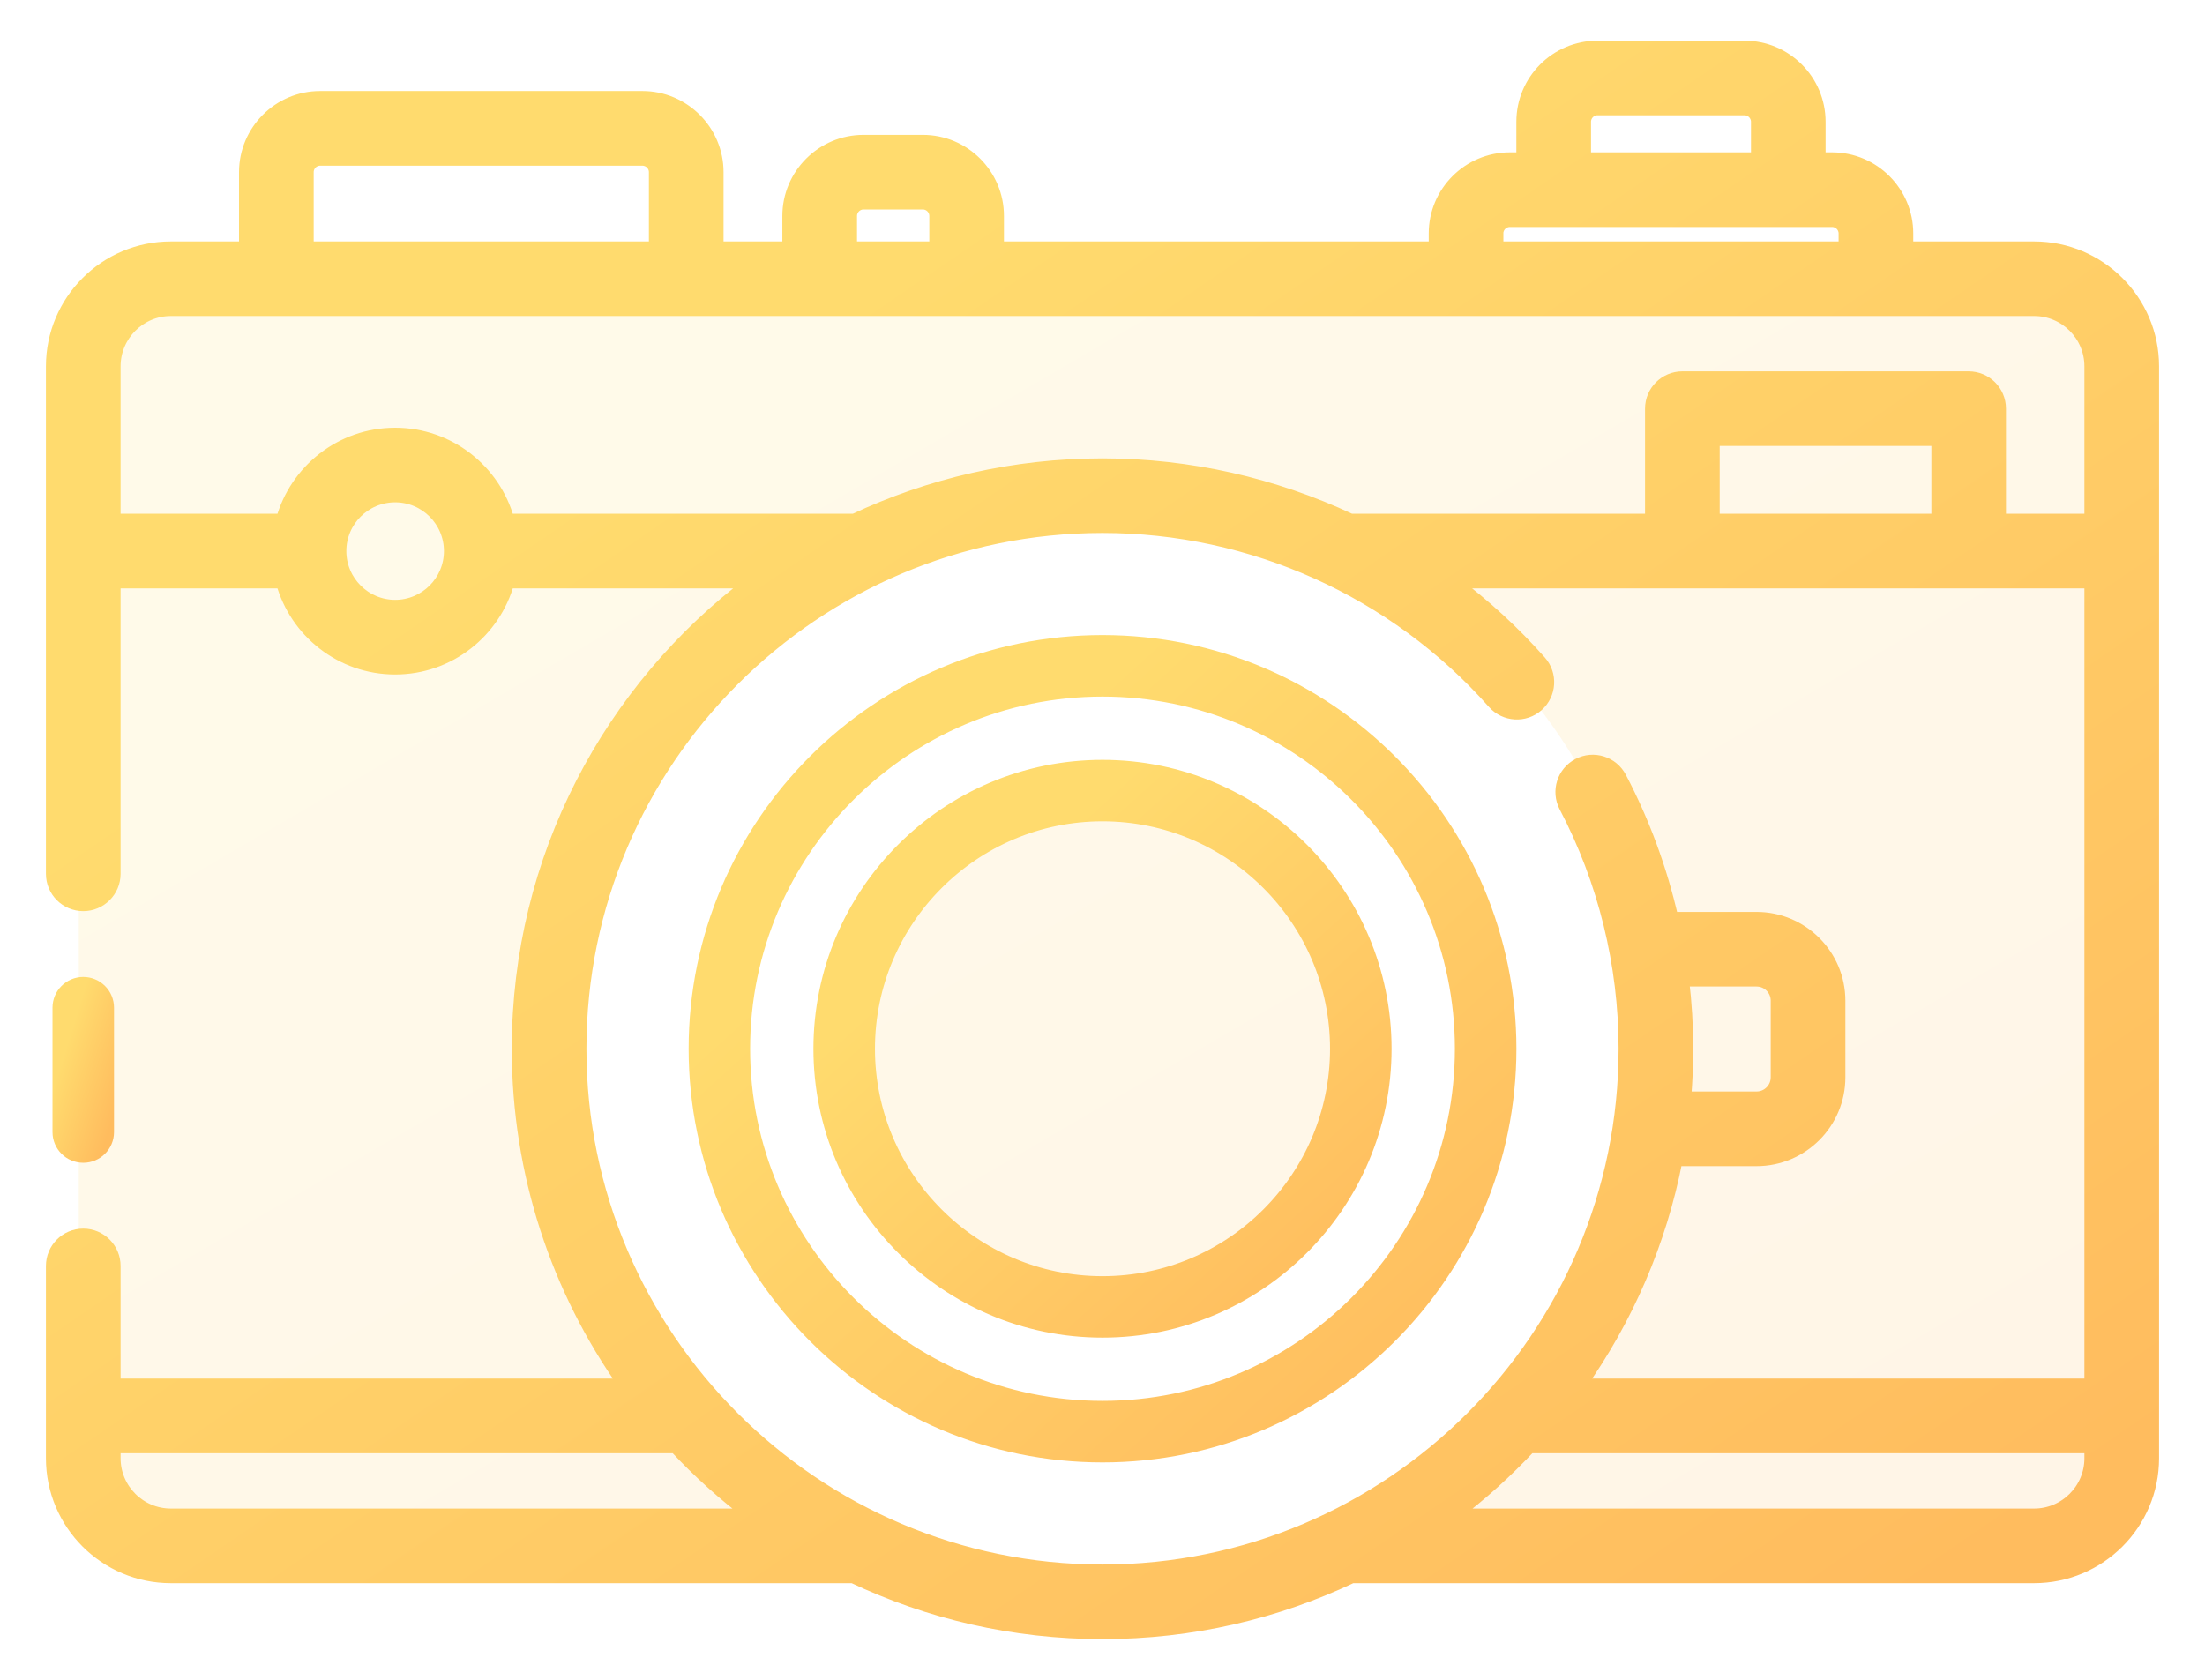
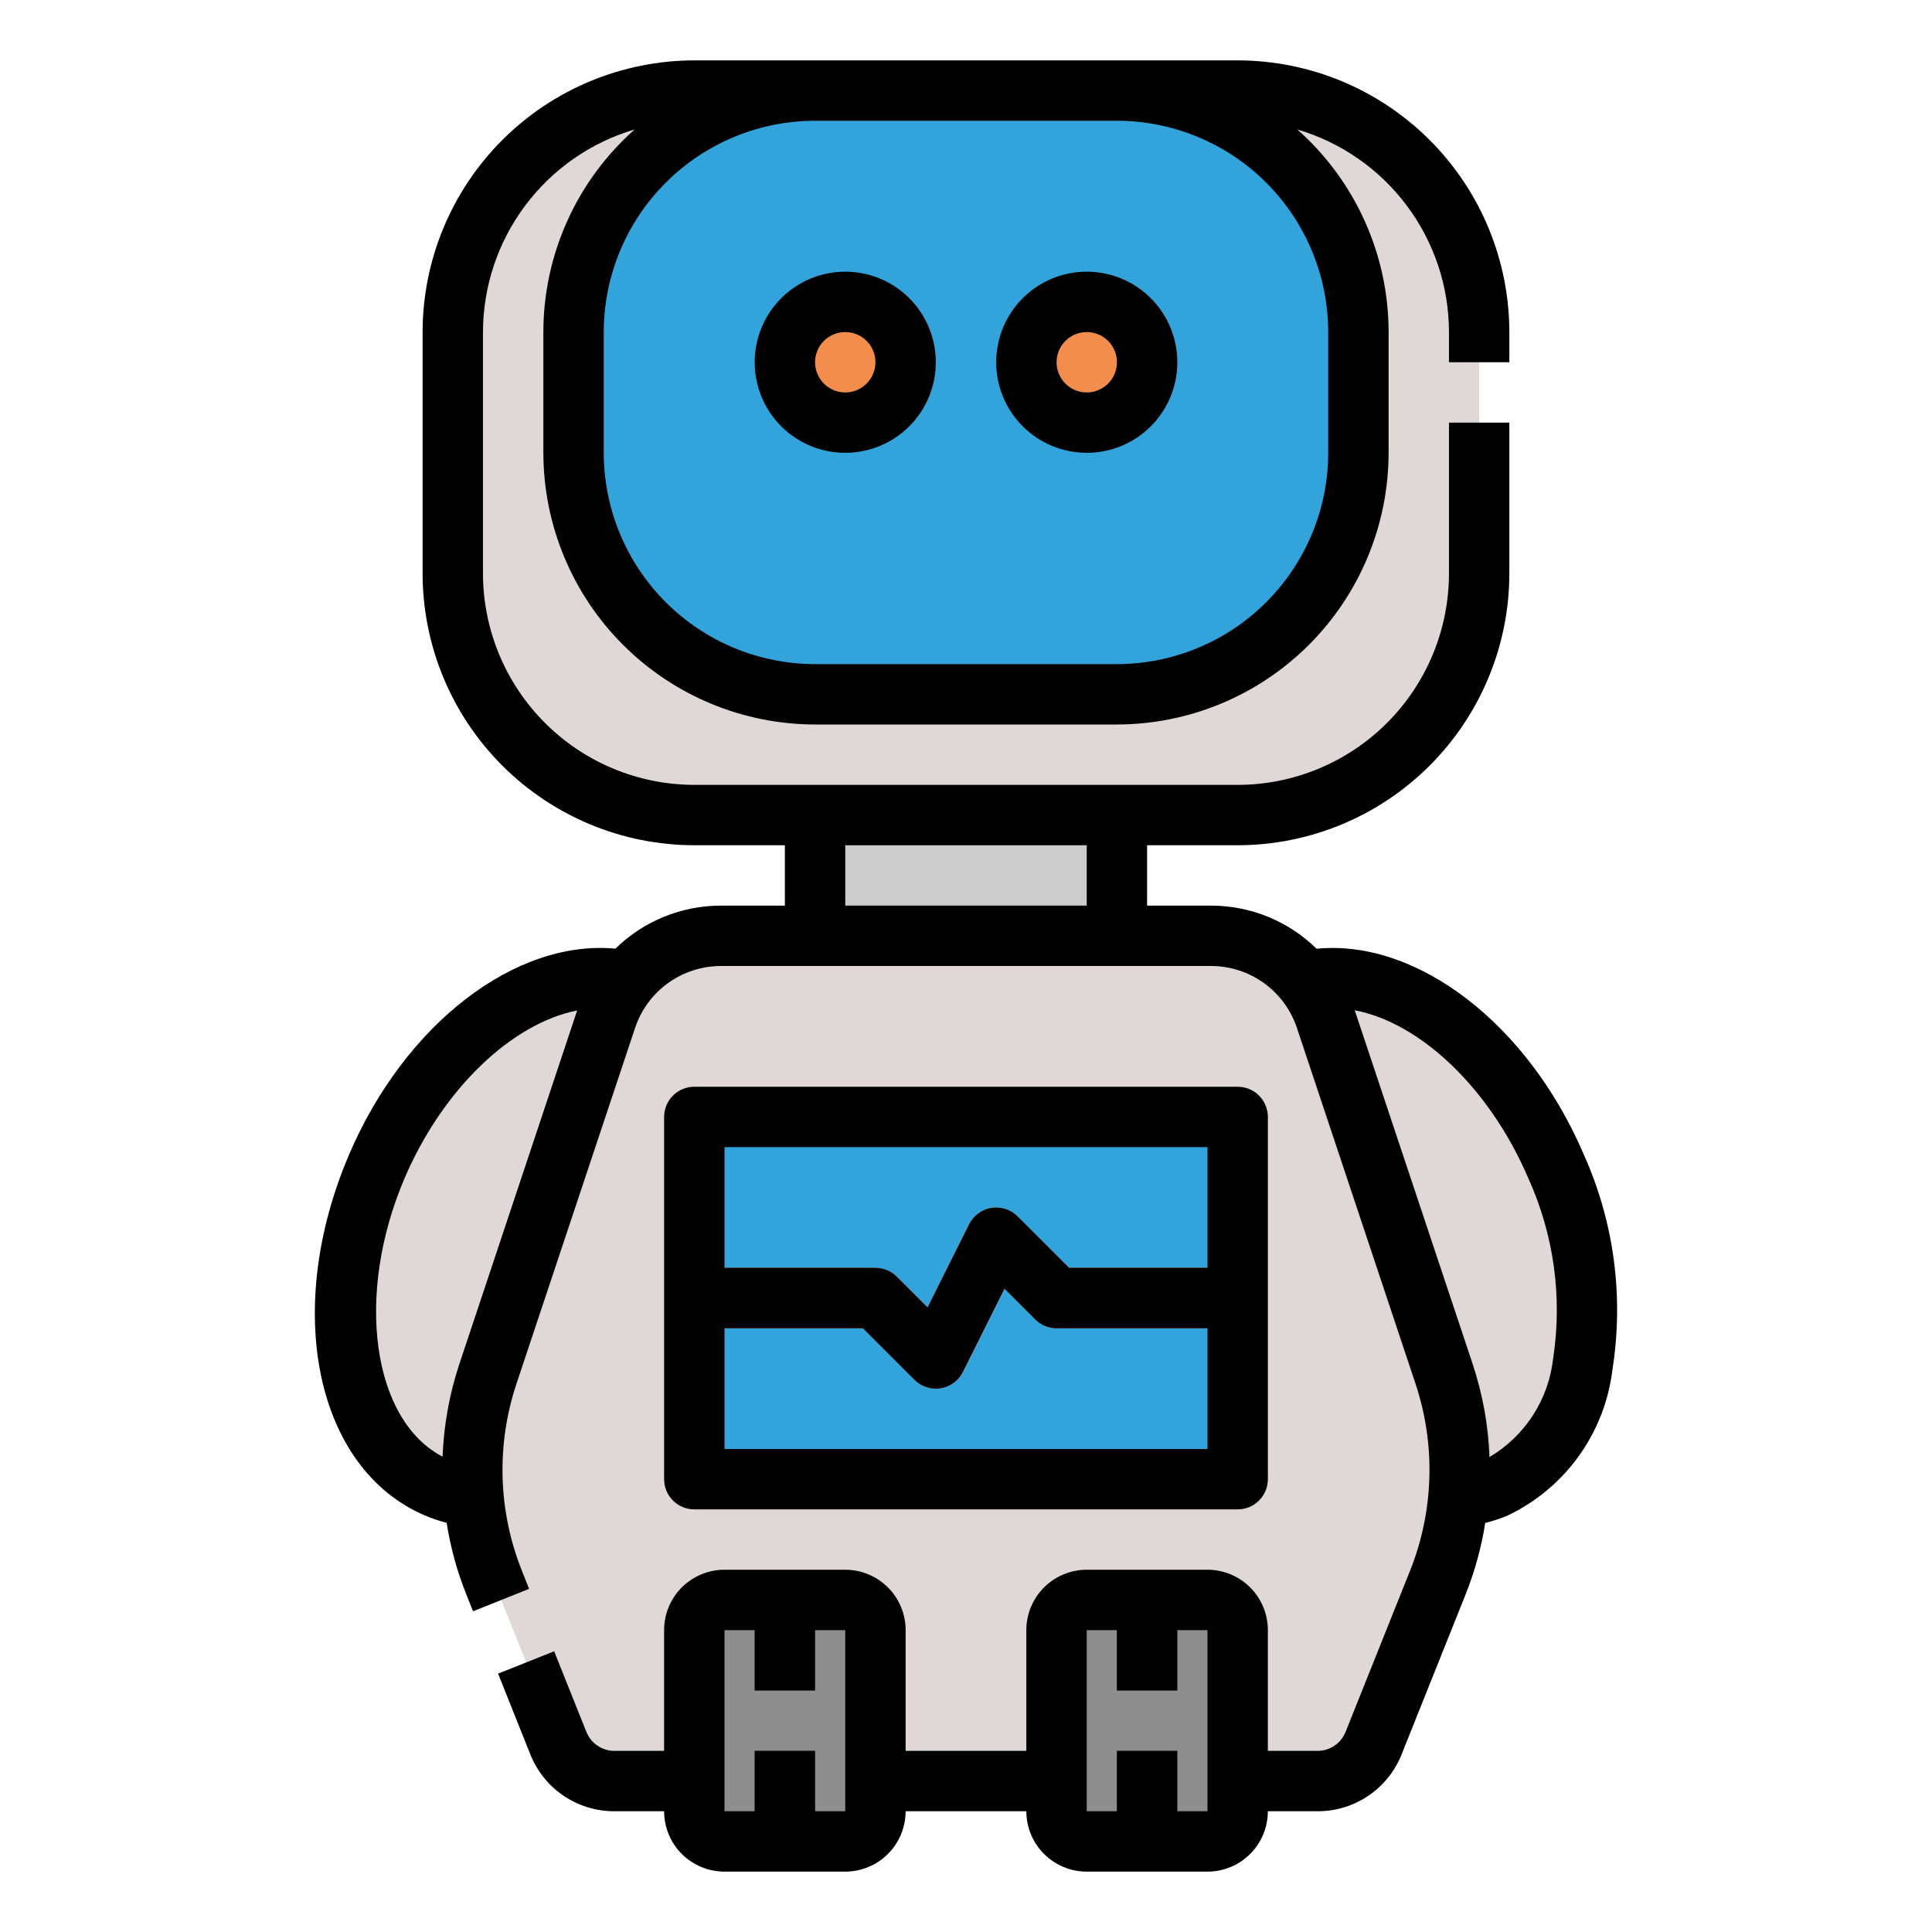
- <svg xmlns="http://www.w3.org/2000/svg" width="42" height="32" viewBox="0 0 42 32" fill="none">
-   <path opacity="0.15" fill-rule="evenodd" clip-rule="evenodd" d="M1.5 6.898C1.5 5.794 2.395 4.898 3.5 4.898H38.3C39.405 4.898 40.3 5.794 40.3 6.898V27.887C40.3 28.992 39.405 29.887 38.3 29.887H24.211C28.439 28.531 31.5 24.569 31.5 19.892C31.5 14.095 26.799 9.396 21 9.396C15.201 9.396 10.5 14.095 10.5 19.892C10.5 24.569 13.561 28.531 17.789 29.887H3.5C2.395 29.887 1.5 28.992 1.5 27.887V6.898ZM21 24.889C23.761 24.889 26 22.652 26 19.892C26 17.131 23.761 14.894 21 14.894C18.239 14.894 16 17.131 16 19.892C16 22.652 18.239 24.889 21 24.889Z" fill="url(#paint0_linear)" />
-   <path d="M2.047 21.566C2.047 21.82 1.84 22.026 1.586 22.026C1.331 22.026 1.125 21.82 1.125 21.566V19.197C1.125 18.942 1.331 18.736 1.586 18.736C1.84 18.736 2.047 18.942 2.047 19.197V21.566Z" fill="url(#paint1_linear)" stroke="url(#paint2_linear)" stroke-width="0.25" />
-   <path d="M38.745 4.724H36.318V4.447C36.318 3.665 35.681 3.027 34.897 3.027H34.648V2.32C34.648 1.537 34.011 0.9 33.228 0.9H30.428C29.645 0.9 29.008 1.537 29.008 2.32V3.027H28.759C27.976 3.027 27.339 3.664 27.339 4.447V4.724H18.998V4.114C18.998 3.331 18.361 2.694 17.578 2.694H16.448C15.665 2.694 15.027 3.331 15.027 4.114V4.724H13.657V3.279C13.657 2.497 13.019 1.859 12.236 1.859H6.098C5.315 1.859 4.678 2.497 4.678 3.279V4.724H3.255C2.012 4.724 1 5.735 1 6.978V16.646C1 16.97 1.262 17.232 1.586 17.232C1.909 17.232 2.172 16.97 2.172 16.646V11.084H5.379C5.637 12.028 6.502 12.724 7.527 12.724C8.552 12.724 9.416 12.028 9.674 11.084H14.328C11.625 13.115 9.873 16.346 9.873 19.978C9.873 22.363 10.628 24.575 11.912 26.387H2.172V24.116C2.172 23.793 1.909 23.53 1.586 23.53C1.262 23.53 1 23.793 1 24.116V27.78C1 29.023 2.012 30.034 3.255 30.034H16.249C17.691 30.717 19.301 31.1 21 31.1C22.699 31.1 24.31 30.717 25.752 30.033C25.757 30.033 25.761 30.034 25.766 30.034H38.745C39.988 30.034 41 29.023 41 27.78V6.978C41 5.735 39.988 4.724 38.745 4.724ZM30.18 2.32C30.18 2.183 30.291 2.071 30.429 2.071H33.228C33.365 2.071 33.477 2.183 33.477 2.32V3.027H30.18V2.32H30.18ZM28.51 4.447C28.51 4.31 28.622 4.199 28.759 4.199H34.897C35.034 4.199 35.146 4.31 35.146 4.447V4.724H28.511V4.447H28.51ZM16.199 4.114C16.199 3.977 16.311 3.865 16.448 3.865H17.578C17.715 3.865 17.826 3.977 17.826 4.114V4.724H16.199V4.114ZM5.85 3.279C5.85 3.142 5.961 3.031 6.098 3.031H12.236C12.373 3.031 12.485 3.142 12.485 3.279V4.724H5.85V3.279ZM7.527 11.552C6.945 11.552 6.472 11.079 6.472 10.498C6.472 9.917 6.945 9.444 7.527 9.444C8.108 9.444 8.581 9.917 8.581 10.498C8.581 11.079 8.108 11.552 7.527 11.552ZM9.674 9.912C9.416 8.969 8.552 8.273 7.527 8.273C6.501 8.273 5.637 8.969 5.379 9.912H2.172V6.978C2.172 6.381 2.658 5.895 3.255 5.895H38.745C39.342 5.895 39.828 6.381 39.828 6.978V9.912H38.084V7.784C38.084 7.461 37.822 7.199 37.498 7.199H32.045C31.722 7.199 31.459 7.461 31.459 7.784V9.912H25.727C24.263 9.226 22.651 8.857 21 8.857C19.31 8.857 17.707 9.236 16.271 9.912H9.674ZM32.631 9.912V8.37H36.913V9.912H32.631ZM3.255 28.863C2.658 28.863 2.172 28.377 2.172 27.78V27.559H12.867C13.31 28.034 13.794 28.471 14.314 28.863H3.255ZM11.045 19.979C11.045 14.492 15.511 10.028 21 10.028C23.847 10.028 26.564 11.251 28.454 13.384C28.669 13.626 29.039 13.649 29.281 13.434C29.523 13.219 29.546 12.849 29.331 12.607C28.828 12.04 28.273 11.531 27.676 11.084H39.828V26.387H30.088C30.983 25.123 31.62 23.665 31.925 22.09H33.458C34.322 22.09 35.025 21.387 35.025 20.523V19.064C35.025 18.2 34.322 17.497 33.458 17.497H31.845C31.632 16.565 31.301 15.661 30.857 14.816C30.706 14.53 30.352 14.419 30.066 14.57C29.779 14.72 29.669 15.074 29.819 15.361C30.562 16.775 30.955 18.372 30.955 19.979C30.955 25.465 26.489 29.929 21 29.929C15.511 29.929 11.045 25.465 11.045 19.979ZM32.048 18.668H33.458C33.676 18.668 33.853 18.845 33.853 19.063V20.523C33.853 20.741 33.676 20.918 33.458 20.918H32.087C32.113 20.608 32.127 20.295 32.127 19.978C32.127 19.54 32.1 19.102 32.048 18.668ZM38.745 28.863H27.686C28.206 28.471 28.69 28.034 29.134 27.559H39.828V27.78C39.828 28.377 39.342 28.863 38.745 28.863Z" fill="url(#paint3_linear)" stroke="url(#paint4_linear)" stroke-width="0.25" />
-   <path d="M13.242 19.979C13.242 15.702 16.722 12.223 21 12.223C25.278 12.223 28.759 15.702 28.759 19.979C28.759 24.255 25.278 27.734 21 27.734C16.722 27.734 13.242 24.255 13.242 19.979ZM14.163 19.979C14.163 23.747 17.23 26.812 21 26.812C24.77 26.812 27.837 23.747 27.837 19.979C27.837 16.21 24.77 13.145 21 13.145C17.23 13.145 14.163 16.21 14.163 19.979Z" fill="url(#paint5_linear)" stroke="url(#paint6_linear)" stroke-width="0.25" />
-   <path d="M15.619 19.979C15.619 17.013 18.033 14.6 21 14.6C23.967 14.6 26.381 17.013 26.381 19.979C26.381 22.944 23.967 25.357 21 25.357C18.033 25.357 15.619 22.944 15.619 19.979ZM16.541 19.979C16.541 22.436 18.541 24.436 21 24.436C23.459 24.436 25.459 22.436 25.459 19.979C25.459 17.52 23.459 15.521 21 15.521C18.541 15.521 16.541 17.52 16.541 19.979Z" fill="url(#paint7_linear)" stroke="url(#paint8_linear)" stroke-width="0.25" />
-   <defs>
-     <linearGradient id="paint0_linear" x1="3.699" y1="4.898" x2="22.569" y2="37.252" gradientUnits="userSpaceOnUse">
-       <stop offset="0.259" stop-color="#FFDB6E" />
-       <stop offset="1" stop-color="#FFBC5E" />
-     </linearGradient>
-     <linearGradient id="paint1_linear" x1="1.177" y1="18.736" x2="2.789" y2="19.235" gradientUnits="userSpaceOnUse">
-       <stop offset="0.259" stop-color="#FFDB6E" />
-       <stop offset="1" stop-color="#FFBC5E" />
-     </linearGradient>
-     <linearGradient id="paint2_linear" x1="1.177" y1="18.736" x2="2.789" y2="19.235" gradientUnits="userSpaceOnUse">
-       <stop offset="0.259" stop-color="#FFDB6E" />
-       <stop offset="1" stop-color="#FFBC5E" />
-     </linearGradient>
-     <linearGradient id="paint3_linear" x1="3.267" y1="0.9" x2="27.682" y2="36.609" gradientUnits="userSpaceOnUse">
-       <stop offset="0.259" stop-color="#FFDB6E" />
-       <stop offset="1" stop-color="#FFBC5E" />
-     </linearGradient>
-     <linearGradient id="paint4_linear" x1="3.267" y1="0.9" x2="27.682" y2="36.609" gradientUnits="userSpaceOnUse">
-       <stop offset="0.259" stop-color="#FFDB6E" />
-       <stop offset="1" stop-color="#FFBC5E" />
-     </linearGradient>
-     <linearGradient id="paint5_linear" x1="14.121" y1="12.223" x2="27.511" y2="27.015" gradientUnits="userSpaceOnUse">
-       <stop offset="0.259" stop-color="#FFDB6E" />
-       <stop offset="1" stop-color="#FFBC5E" />
-     </linearGradient>
-     <linearGradient id="paint6_linear" x1="14.121" y1="12.223" x2="27.511" y2="27.015" gradientUnits="userSpaceOnUse">
-       <stop offset="0.259" stop-color="#FFDB6E" />
-       <stop offset="1" stop-color="#FFBC5E" />
-     </linearGradient>
-     <linearGradient id="paint7_linear" x1="16.229" y1="14.6" x2="25.516" y2="24.859" gradientUnits="userSpaceOnUse">
-       <stop offset="0.259" stop-color="#FFDB6E" />
-       <stop offset="1" stop-color="#FFBC5E" />
-     </linearGradient>
-     <linearGradient id="paint8_linear" x1="16.229" y1="14.6" x2="25.516" y2="24.859" gradientUnits="userSpaceOnUse">
-       <stop offset="0.259" stop-color="#FFDB6E" />
-       <stop offset="1" stop-color="#FFBC5E" />
-     </linearGradient>
-   </defs>
+ <svg xmlns="http://www.w3.org/2000/svg" width="64" height="64" viewBox="0 0 64 64" fill="none">
+   <path d="M48.331 49.55C48.24 50.528 48.008 51.488 47.641 52.4L45.501 57.74C45.353 58.111 45.098 58.428 44.769 58.653C44.439 58.878 44.05 58.998 43.651 59H20.351C19.952 58.998 19.563 58.878 19.233 58.653C18.903 58.428 18.648 58.111 18.501 57.74L17.431 55.07L16.601 53L16.361 52.4C15.998 51.502 15.768 50.555 15.681 49.59C15.561 48.215 15.724 46.83 16.161 45.52L20.091 33.74C20.238 33.295 20.461 32.879 20.751 32.51C21.125 32.039 21.601 31.659 22.143 31.397C22.685 31.136 23.279 31 23.881 31H40.121C40.724 31 41.319 31.136 41.861 31.4C42.403 31.663 42.878 32.046 43.251 32.52C43.542 32.884 43.766 33.297 43.911 33.74L47.841 45.52C48.271 46.817 48.438 48.187 48.331 49.55V49.55Z" fill="#E0D7D7" />
+   <path d="M41 37H23V49H41V37Z" fill="#33A4DB" />
+   <path d="M31 46C30.735 46 30.48 45.894 30.293 45.707L28.586 44H23V42H29C29.265 42 29.52 42.105 29.707 42.293L30.726 43.312L32.1 40.553C32.171 40.411 32.274 40.289 32.402 40.195C32.529 40.101 32.677 40.039 32.834 40.014C32.99 39.989 33.15 40.001 33.3 40.049C33.451 40.098 33.588 40.181 33.7 40.293L35.414 42H41V44H35C34.735 44 34.48 43.894 34.293 43.707L33.274 42.688L31.9 45.447C31.829 45.589 31.725 45.712 31.598 45.806C31.47 45.899 31.322 45.962 31.165 45.987C31.11 45.996 31.055 46 31 46V46Z" fill="#ED6A30" />
+   <path d="M20.75 32.51C20.46 32.878 20.237 33.294 20.09 33.74L16.16 45.52C15.723 46.829 15.56 48.214 15.68 49.59C15.331 49.555 14.988 49.474 14.66 49.35C14.595 49.331 14.532 49.307 14.47 49.28C14.153 49.144 13.854 48.969 13.58 48.76C11.26 46.98 10.74 42.74 12.48 38.64C13.9 35.32 16.43 33.01 18.88 32.5C19.048 32.463 19.218 32.437 19.39 32.42C19.79 32.379 20.193 32.389 20.59 32.45L20.75 32.51Z" fill="#CCCCCC" />
+   <path d="M19.75 32.51C19.46 32.879 19.237 33.295 19.09 33.74L15.16 45.52C14.751 46.753 14.582 48.053 14.66 49.35C14.595 49.331 14.532 49.308 14.47 49.28C14.153 49.144 13.854 48.97 13.58 48.76C11.26 46.98 10.74 42.74 12.48 38.64C13.9 35.32 16.43 33.01 18.88 32.5C19.048 32.464 19.218 32.437 19.39 32.42L19.59 32.45L19.75 32.51Z" fill="#E0D7D7" />
+   <path d="M49.609 49.27C49.529 49.3 49.459 49.33 49.379 49.359C49.056 49.475 48.72 49.552 48.379 49.59L48.369 49.55C48.474 48.185 48.3 46.814 47.859 45.52L43.869 33.76C43.724 33.317 43.5 32.904 43.209 32.539L43.409 32.469C43.812 32.4 44.223 32.389 44.629 32.44H44.639C47.229 32.719 49.999 35.09 51.539 38.62C53.509 43.19 52.639 47.959 49.609 49.27Z" fill="#CCCCCC" />
+   <path d="M49.609 49.27C49.529 49.3 49.459 49.33 49.379 49.36C49.456 48.059 49.279 46.755 48.859 45.52L44.869 33.76C44.724 33.318 44.5 32.904 44.209 32.54L44.409 32.47L44.629 32.44H44.639C47.229 32.72 49.999 35.09 51.539 38.62C53.509 43.19 52.639 47.96 49.609 49.27Z" fill="#E0D7D7" />
+   <path d="M49 14V19C49 21.122 48.157 23.157 46.657 24.657C45.157 26.157 43.122 27 41 27H23C20.878 27 18.843 26.157 17.343 24.657C15.843 23.157 15 21.122 15 19V11C15 8.878 15.843 6.843 17.343 5.343C18.843 3.843 20.878 3 23 3H41C43.122 3 45.157 3.843 46.657 5.343C48.157 6.843 49 8.878 49 11V14Z" fill="#E0D7D7" />
+   <path d="M37 3H27C22.582 3 19 6.582 19 11V15C19 19.418 22.582 23 27 23H37C41.418 23 45 19.418 45 15V11C45 6.582 41.418 3 37 3Z" fill="#33A4DB" />
+   <path d="M37 27H27V31H37V27Z" fill="#CCCCCC" />
+   <path d="M28 14C29.105 14 30 13.105 30 12C30 10.895 29.105 10 28 10C26.895 10 26 10.895 26 12C26 13.105 26.895 14 28 14Z" fill="#F28D4E" />
+   <path d="M36 14C37.105 14 38 13.105 38 12C38 10.895 37.105 10 36 10C34.895 10 34 10.895 34 12C34 13.105 34.895 14 36 14Z" fill="#F28D4E" />
+   <path d="M37 27H27V28H37V27Z" fill="#BFBFBF" />
+   <path d="M24 52H28C28.53 52 29.039 52.211 29.414 52.586C29.789 52.961 30 53.47 30 54V59H22V54C22 53.47 22.211 52.961 22.586 52.586C22.961 52.211 23.47 52 24 52V52Z" fill="#C6C4C4" />
+   <path d="M36 52H40C40.53 52 41.039 52.211 41.414 52.586C41.789 52.961 42 53.47 42 54V59H34V54C34 53.47 34.211 52.961 34.586 52.586C34.961 52.211 35.47 52 36 52Z" fill="#C6C4C4" />
+   <path d="M28 53H24C23.448 53 23 53.448 23 54V60C23 60.552 23.448 61 24 61H28C28.552 61 29 60.552 29 60V54C29 53.448 28.552 53 28 53Z" fill="#8E8E8E" />
+   <path d="M27 53H25V56H27V53Z" fill="#666666" />
+   <path d="M27 58H25V61H27V58Z" fill="#666666" />
+   <path d="M40 53H36C35.448 53 35 53.448 35 54V60C35 60.552 35.448 61 36 61H40C40.552 61 41 60.552 41 60V54C41 53.448 40.552 53 40 53Z" fill="#8E8E8E" />
+   <path d="M39 53H37V56H39V53Z" fill="#666666" />
+   <path d="M39 58H37V61H39V58Z" fill="#666666" />
+   <path d="M25 12C25 12.593 25.176 13.173 25.506 13.667C25.835 14.16 26.304 14.545 26.852 14.772C27.4 14.999 28.003 15.058 28.585 14.942C29.167 14.827 29.702 14.541 30.121 14.121C30.541 13.702 30.827 13.167 30.942 12.585C31.058 12.003 30.999 11.4 30.772 10.852C30.545 10.304 30.16 9.835 29.667 9.506C29.173 9.176 28.593 9 28 9C27.204 9 26.441 9.316 25.879 9.879C25.316 10.441 25 11.204 25 12V12ZM28 11C28.198 11 28.391 11.059 28.556 11.168C28.72 11.278 28.848 11.435 28.924 11.617C29 11.8 29.019 12.001 28.981 12.195C28.942 12.389 28.847 12.567 28.707 12.707C28.567 12.847 28.389 12.942 28.195 12.981C28.001 13.019 27.8 13 27.617 12.924C27.435 12.848 27.278 12.72 27.169 12.556C27.059 12.391 27 12.198 27 12C27 11.735 27.105 11.48 27.293 11.293C27.48 11.105 27.735 11 28 11Z" fill="black" />
+   <path d="M36 15C36.593 15 37.173 14.824 37.667 14.494C38.16 14.165 38.545 13.696 38.772 13.148C38.999 12.6 39.058 11.997 38.942 11.415C38.827 10.833 38.541 10.298 38.121 9.879C37.702 9.459 37.167 9.173 36.585 9.058C36.003 8.942 35.4 9.001 34.852 9.228C34.304 9.455 33.835 9.84 33.506 10.333C33.176 10.827 33 11.407 33 12C33 12.796 33.316 13.559 33.879 14.121C34.441 14.684 35.204 15 36 15ZM36 11C36.198 11 36.391 11.059 36.556 11.168C36.72 11.278 36.848 11.435 36.924 11.617C37 11.8 37.019 12.001 36.981 12.195C36.942 12.389 36.847 12.567 36.707 12.707C36.567 12.847 36.389 12.942 36.195 12.981C36.001 13.019 35.8 13 35.617 12.924C35.435 12.848 35.278 12.72 35.169 12.556C35.059 12.391 35 12.198 35 12C35 11.735 35.105 11.48 35.293 11.293C35.48 11.105 35.735 11 36 11Z" fill="black" />
+   <path d="M14.072 50.2C14.307 50.3 14.549 50.382 14.796 50.446C14.921 51.244 15.134 52.025 15.431 52.776L15.671 53.376L17.527 52.632L17.288 52.032C16.499 50.056 16.435 47.864 17.107 45.844L21.037 34.054C21.235 33.456 21.617 32.936 22.128 32.567C22.639 32.199 23.253 32 23.883 32H40.117C40.746 32 41.36 32.198 41.87 32.566C42.381 32.934 42.763 33.454 42.962 34.051L46.892 45.841C47.564 47.861 47.5 50.053 46.711 52.029L44.574 57.371C44.5 57.557 44.372 57.717 44.207 57.829C44.041 57.941 43.846 58.001 43.645 58H41.999V54C41.999 53.47 41.789 52.961 41.414 52.586C41.039 52.211 40.53 52 39.999 52H35.999C35.469 52 34.96 52.211 34.585 52.586C34.21 52.961 33.999 53.47 33.999 54V58H30V54C30 53.47 29.789 52.961 29.414 52.586C29.039 52.211 28.53 52 28 52H24C23.469 52 22.96 52.211 22.585 52.586C22.21 52.961 22 53.47 22 54V58H20.354C20.154 58 19.959 57.94 19.793 57.828C19.628 57.716 19.5 57.557 19.425 57.372L18.357 54.7L16.5 55.442L17.567 58.115C17.789 58.673 18.173 59.151 18.67 59.487C19.167 59.823 19.753 60.002 20.354 60H22C22 60.53 22.21 61.039 22.585 61.414C22.96 61.789 23.469 62 24 62H28C28.53 62 29.039 61.789 29.414 61.414C29.789 61.039 30 60.53 30 60H33.999C33.999 60.53 34.21 61.039 34.585 61.414C34.96 61.789 35.469 62 35.999 62H39.999C40.53 62 41.039 61.789 41.414 61.414C41.789 61.039 41.999 60.53 41.999 60H43.645C44.246 60.002 44.832 59.823 45.329 59.486C45.826 59.15 46.21 58.672 46.431 58.114L48.568 52.772C48.863 52.024 49.075 51.245 49.2 50.45C49.458 50.386 49.711 50.301 49.956 50.197C50.892 49.748 51.7 49.071 52.304 48.227C52.909 47.383 53.291 46.401 53.414 45.37C53.797 42.956 53.468 40.482 52.468 38.251C50.612 33.905 46.928 31.101 43.614 31.428C42.681 30.512 41.425 30 40.117 30H37.999V28H40.999C43.386 27.997 45.673 27.048 47.36 25.361C49.047 23.674 49.997 21.386 49.999 19V14H47.999V19C47.997 20.856 47.259 22.635 45.947 23.947C44.635 25.26 42.855 25.998 40.999 26H23C21.144 25.998 19.364 25.26 18.052 23.947C16.74 22.635 16.002 20.856 15.999 19V11C16.002 9.489 16.492 8.019 17.398 6.81C18.303 5.6 19.575 4.716 21.024 4.288C20.074 5.129 19.313 6.162 18.792 7.319C18.27 8.476 18 9.731 18 11V15C18.002 17.386 18.951 19.674 20.639 21.361C22.326 23.048 24.613 23.997 27 24H36.999C39.386 23.997 41.673 23.048 43.36 21.361C45.047 19.674 45.997 17.386 45.999 15V11C45.999 9.731 45.729 8.476 45.207 7.319C44.686 6.162 43.925 5.129 42.974 4.288C44.423 4.716 45.696 5.6 46.601 6.81C47.507 8.019 47.997 9.489 47.999 11V12H49.999V11C49.997 8.614 49.047 6.326 47.36 4.639C45.673 2.952 43.386 2.003 40.999 2H23C20.613 2.003 18.326 2.952 16.639 4.639C14.951 6.326 14.002 8.614 13.999 11V19C14.002 21.386 14.951 23.674 16.639 25.361C18.326 27.048 20.613 27.997 23 28H26V30H23.883C22.576 29.999 21.321 30.511 20.387 31.425C17.07 31.116 13.412 33.919 11.562 38.251C9.359 43.408 10.463 48.655 14.072 50.2ZM27 60V58H25V60H24V54H25V56H27V54H28V60H27ZM38.999 60V58H36.999V60H35.999V54H36.999V56H38.999V54H39.999V60H38.999ZM50.63 39.037C51.475 40.903 51.76 42.975 51.45 45C51.376 45.671 51.147 46.316 50.78 46.883C50.414 47.451 49.92 47.925 49.339 48.268C49.302 47.226 49.117 46.195 48.791 45.205L44.877 33.467C47.038 33.875 49.349 36.039 50.63 39.037ZM36.999 4C38.855 4.002 40.635 4.74 41.947 6.053C43.259 7.365 43.997 9.144 43.999 11V15C43.997 16.856 43.259 18.635 41.947 19.947C40.635 21.26 38.855 21.998 36.999 22H27C25.144 21.998 23.364 21.26 22.052 19.947C20.74 18.635 20.002 16.856 20 15V11C20.002 9.144 20.74 7.365 22.052 6.053C23.364 4.74 25.144 4.002 27 4H36.999ZM28 28H35.999V30H28V28ZM13.399 39.037C14.674 36.054 16.966 33.898 19.119 33.473L15.209 45.209C14.884 46.193 14.7 47.218 14.662 48.253C12.336 47.049 11.745 42.915 13.399 39.037Z" fill="black" />
+   <path d="M41 50C41.265 50 41.52 49.895 41.707 49.707C41.895 49.52 42 49.265 42 49V37C42 36.735 41.895 36.48 41.707 36.293C41.52 36.105 41.265 36 41 36H23C22.735 36 22.48 36.105 22.293 36.293C22.105 36.48 22 36.735 22 37V49C22 49.265 22.105 49.52 22.293 49.707C22.48 49.895 22.735 50 23 50H41ZM24 38H40V42H35.414L33.707 40.293C33.595 40.181 33.458 40.098 33.307 40.049C33.157 40.001 32.997 39.989 32.841 40.014C32.684 40.039 32.536 40.102 32.409 40.195C32.281 40.289 32.178 40.411 32.107 40.553L30.728 43.312L29.709 42.293C29.616 42.2 29.505 42.126 29.384 42.076C29.262 42.026 29.132 42 29 42H24V38ZM24 44H28.586L30.293 45.707C30.48 45.895 30.735 46 31 46C31.054 46 31.107 45.996 31.16 45.987C31.317 45.962 31.465 45.9 31.593 45.806C31.72 45.712 31.824 45.589 31.895 45.447L33.274 42.688L34.293 43.707C34.48 43.895 34.735 44 35 44H40V48H24V44Z" fill="black" />
</svg>
